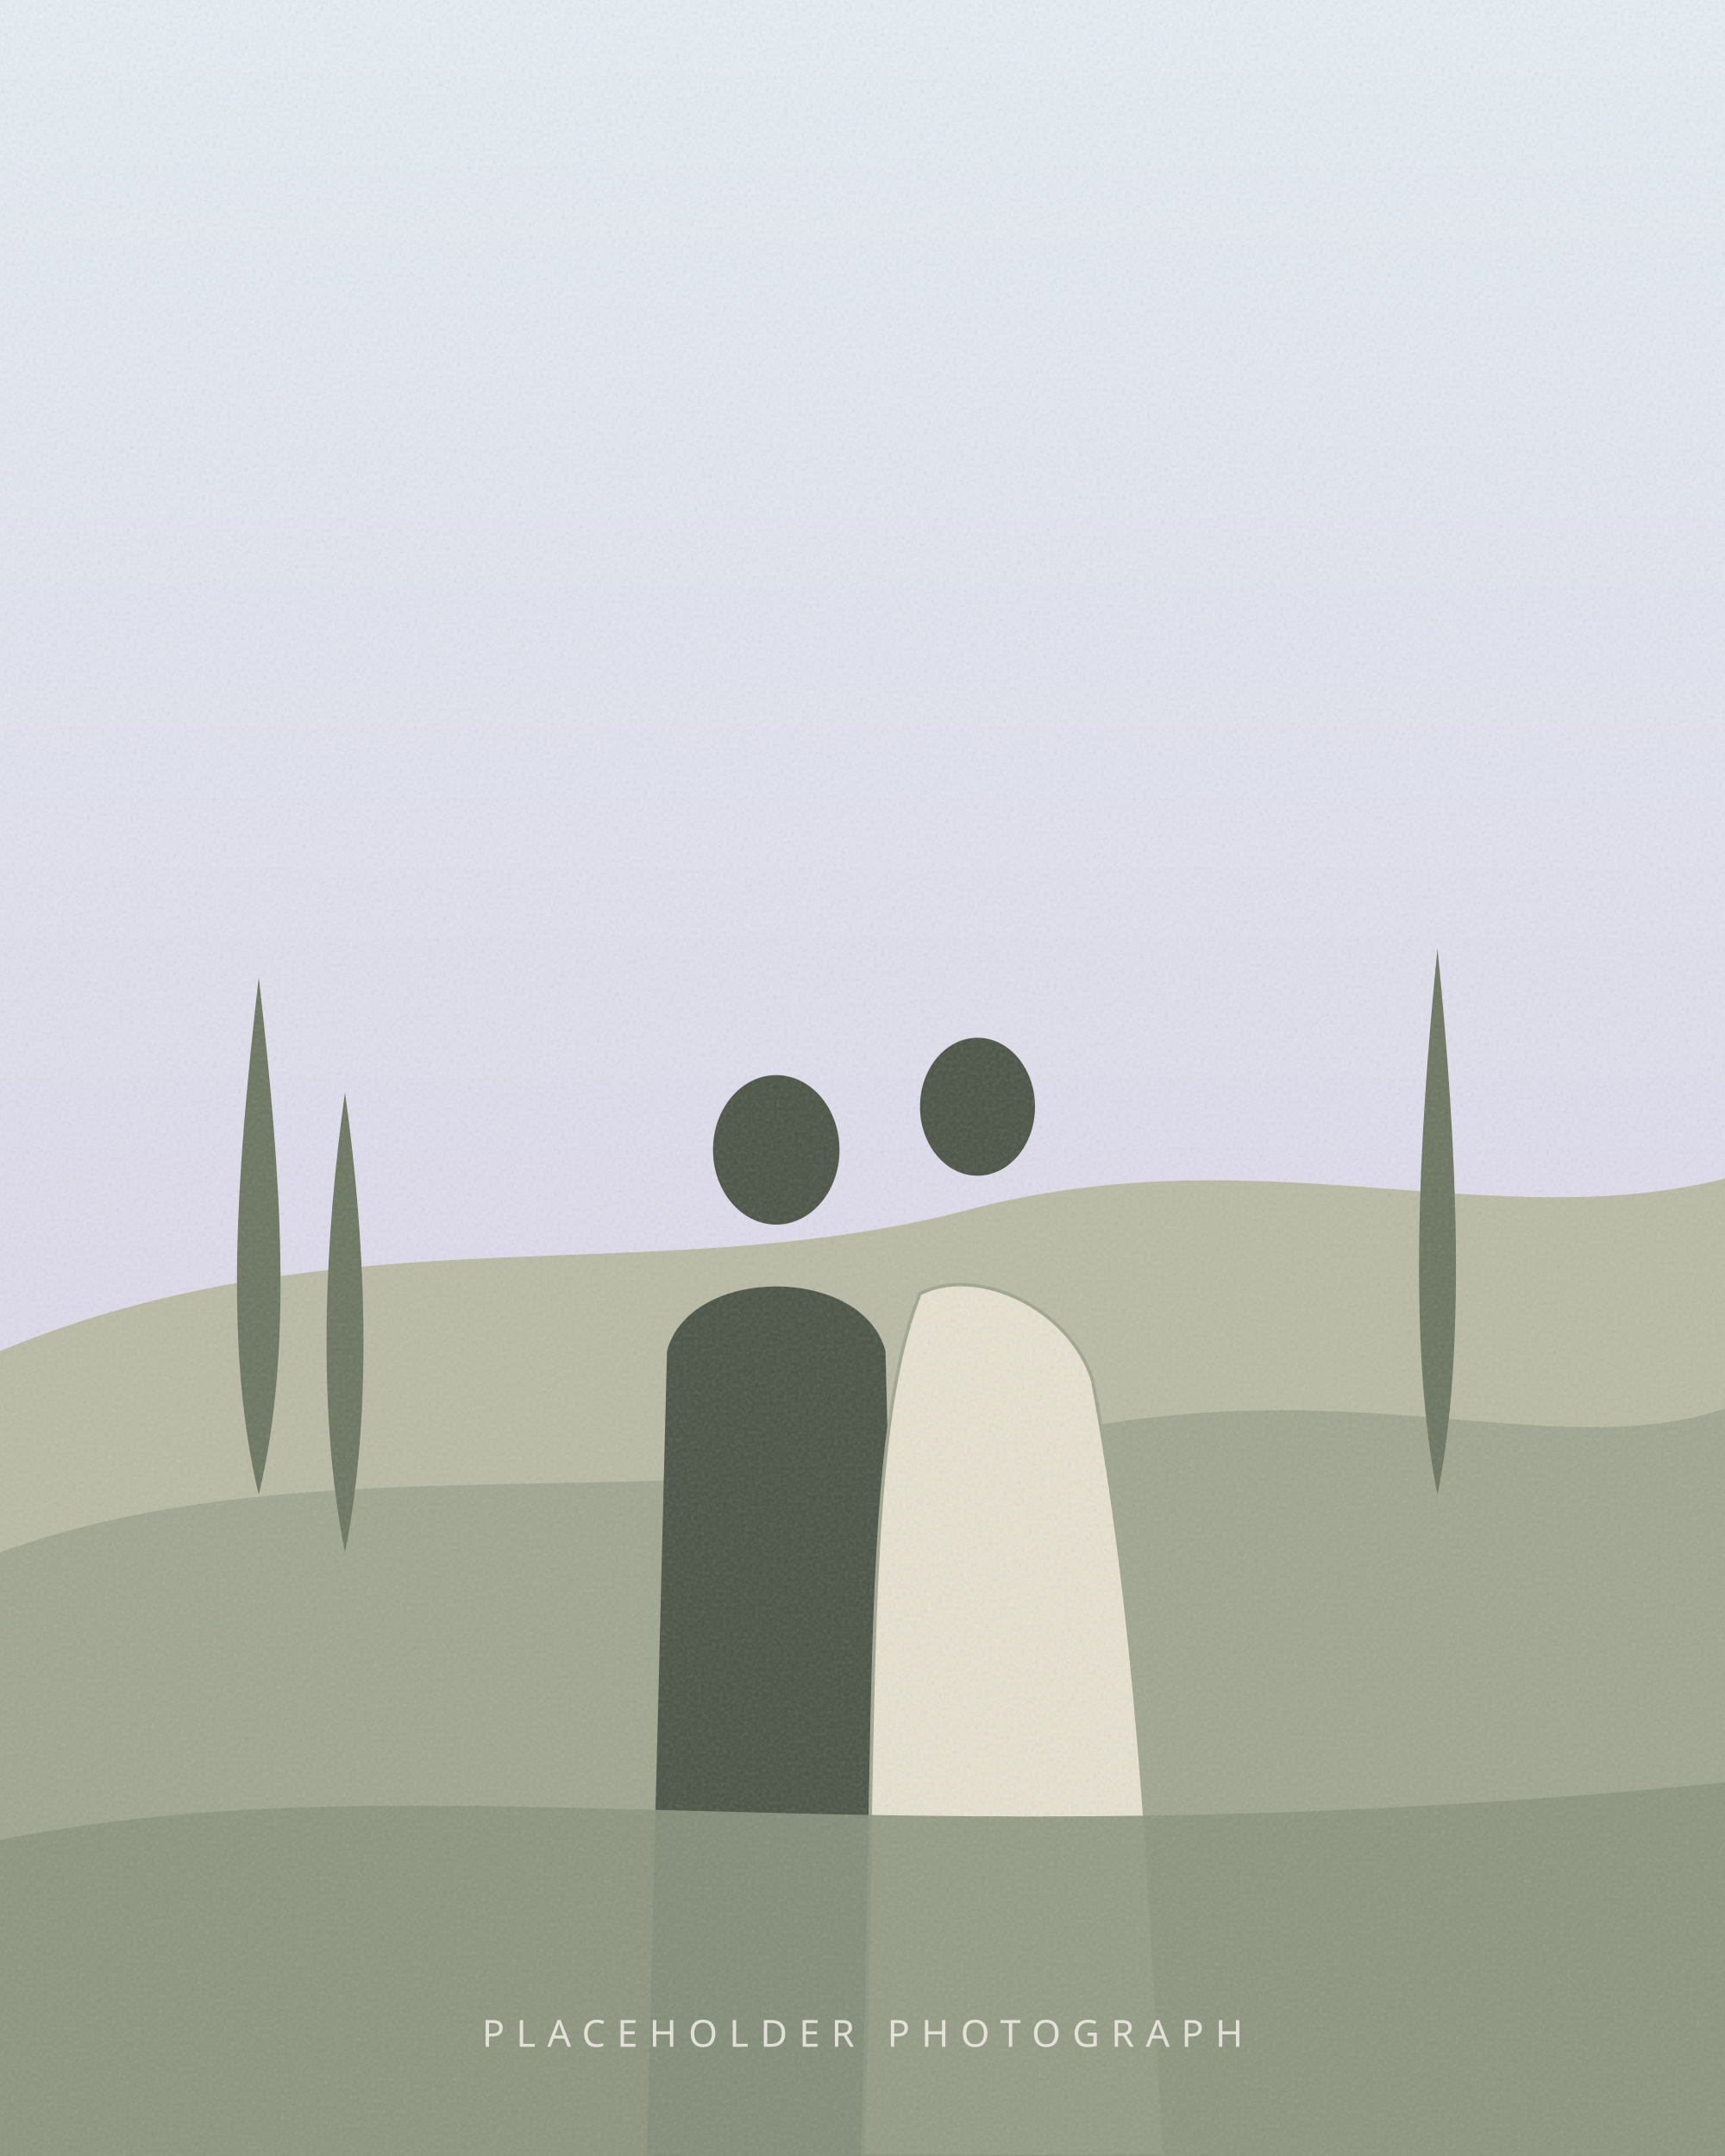
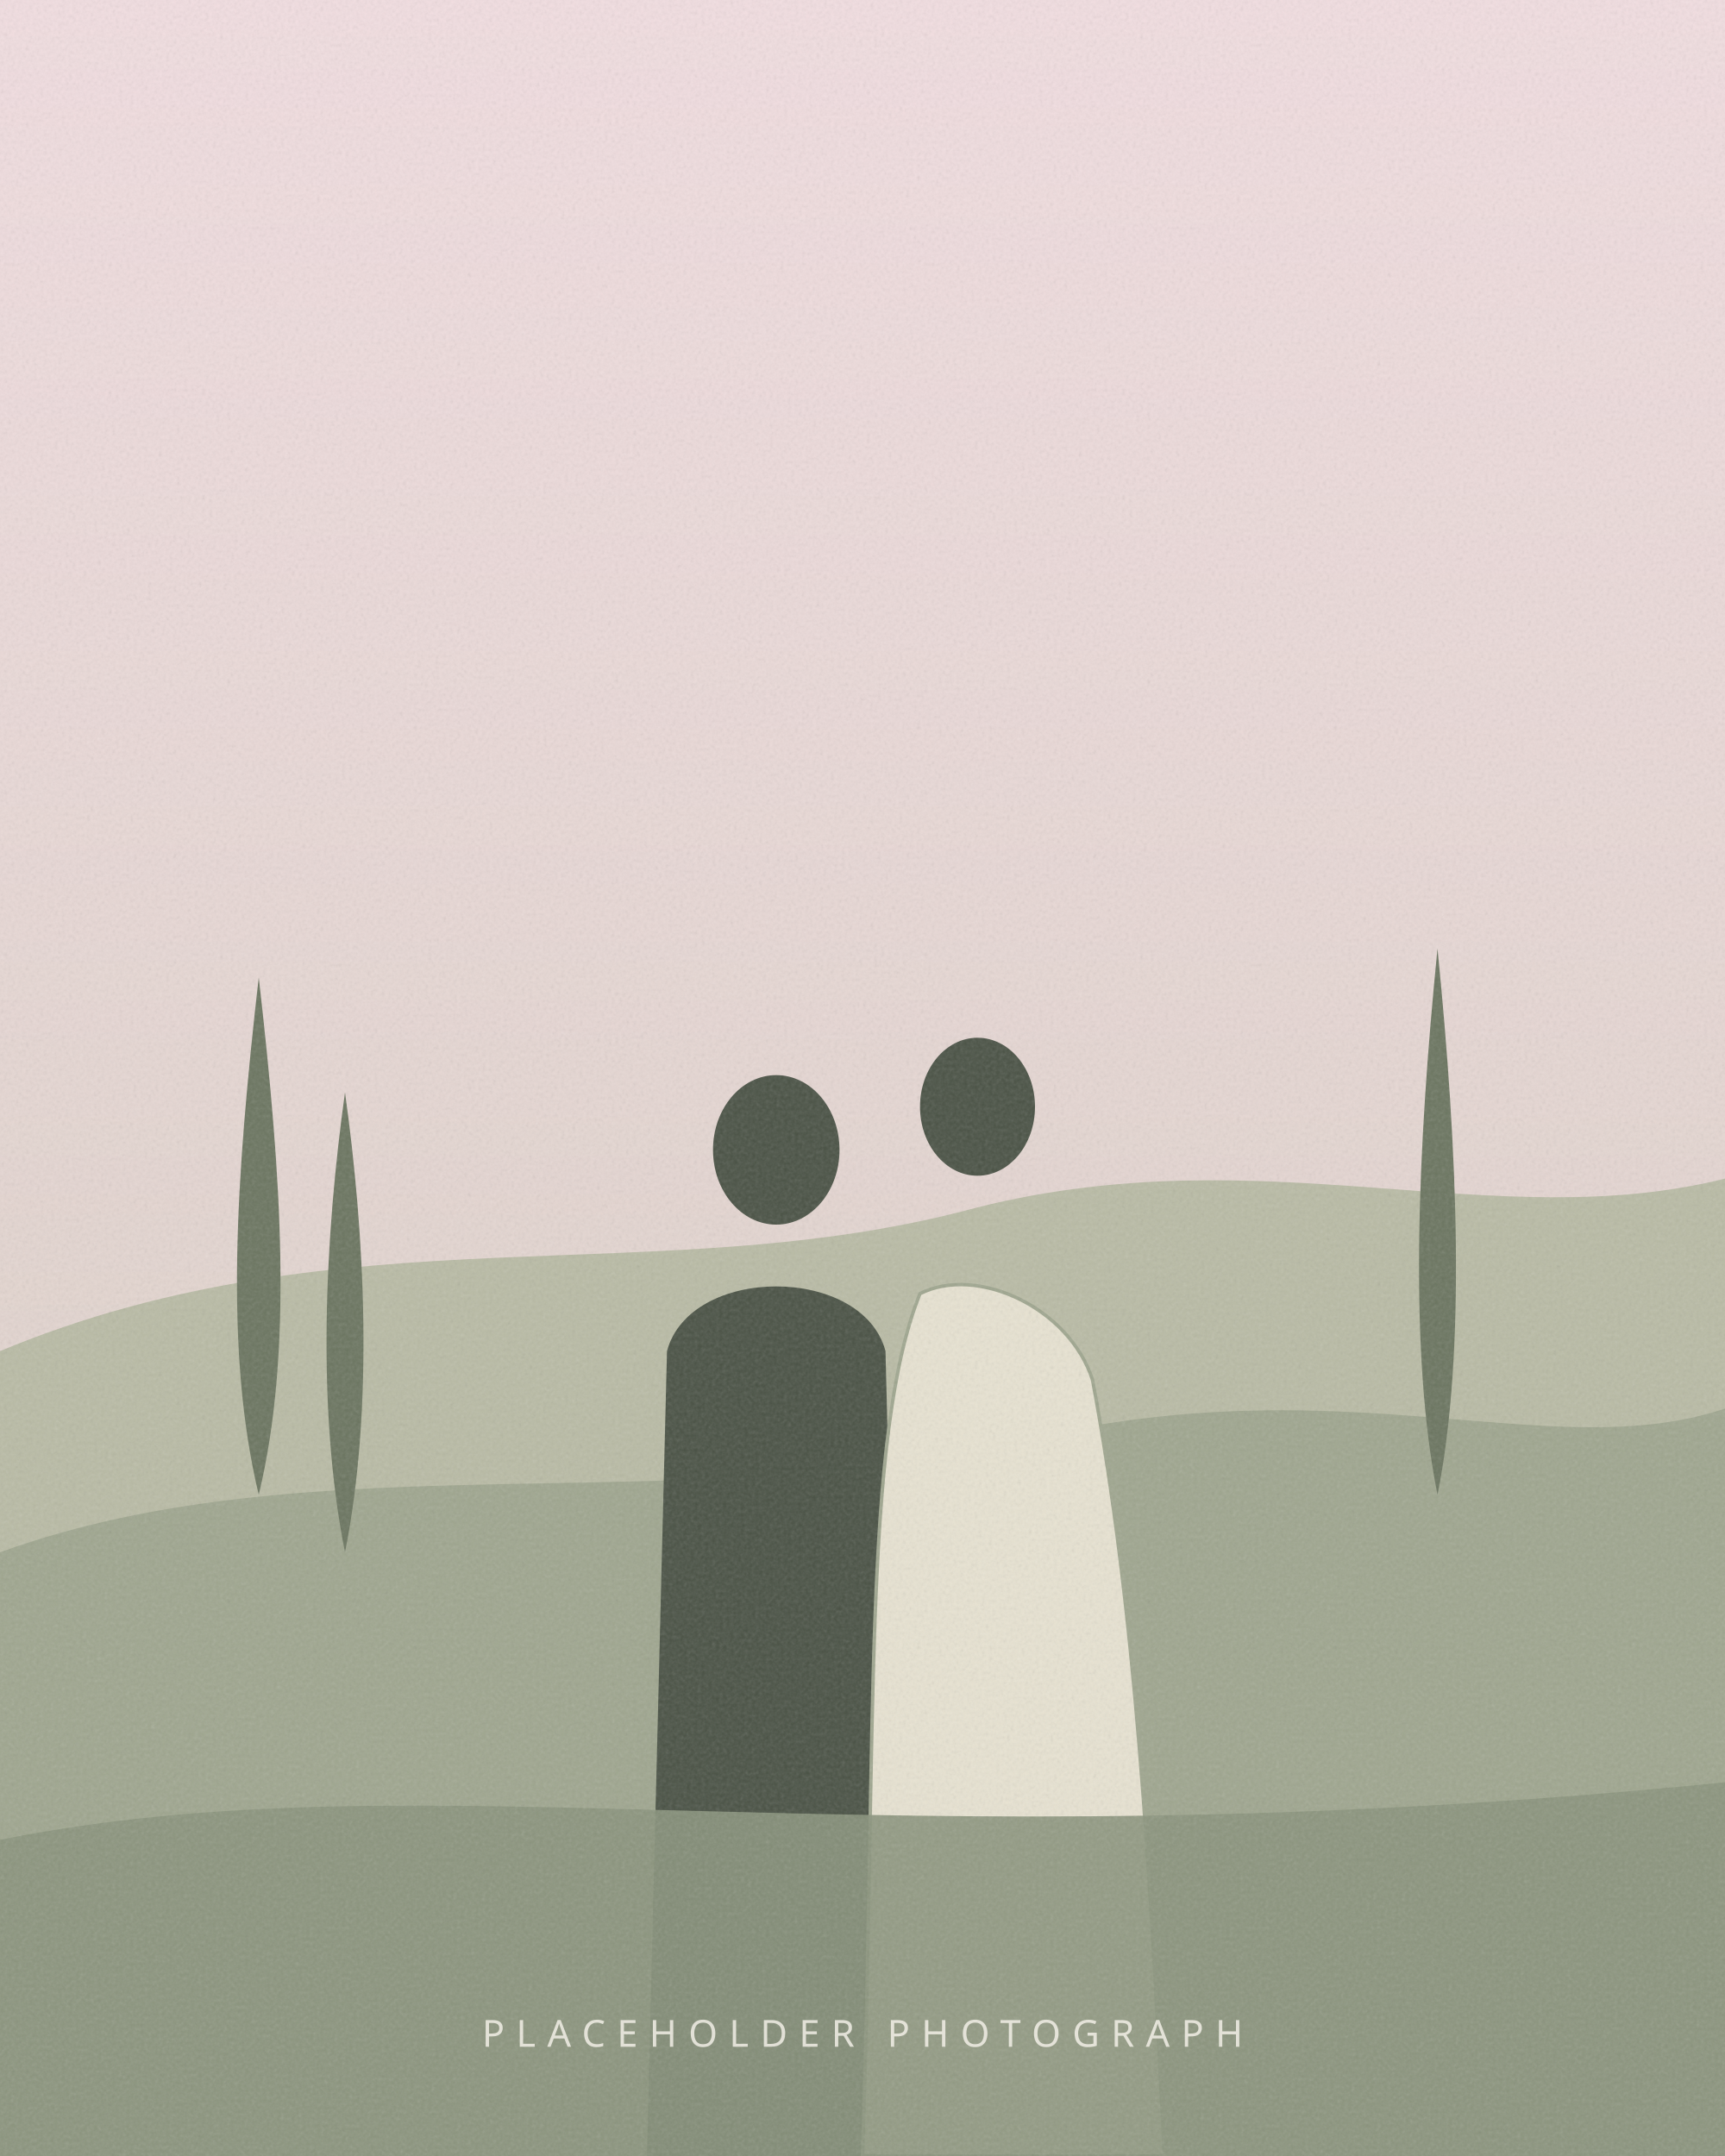
<svg xmlns="http://www.w3.org/2000/svg" viewBox="0 0 600 750" width="600" height="750">
  <defs>
    <linearGradient id="sky" x1="0" y1="0" x2="0" y2="1">
-       <stop offset="0" stop-color="#E6EEF4" />
-       <stop offset="1" stop-color="#D9CFE6" />
+       <stop offset="0" stop-color="#F1DDE0" />
+       <stop offset="1" stop-color="#D9CFC4" />
    </linearGradient>
    <filter id="g">
      <feTurbulence type="fractalNoise" baseFrequency="0.8" numOctaves="2" stitchTiles="stitch" />
      <feColorMatrix type="saturate" values="0" />
    </filter>
  </defs>
  <rect width="600" height="750" fill="url(#sky)" />
  <path d="M0 470 C 120 420, 230 450, 340 420 C 440 395, 520 430, 600 410 L600 750 L0 750 Z" fill="#B9BBA5" />
  <path d="M0 540 C 110 500, 240 530, 360 500 C 470 475, 540 510, 600 490 L600 750 L0 750 Z" fill="#9FA68F" />
  <g fill="#6B7560">
    <path d="M90 520 C 78 470, 82 410, 90 340 C 98 410, 102 470, 90 520 Z" />
    <path d="M120 540 C 110 490, 113 430, 120 380 C 127 430, 130 490, 120 540 Z" />
    <path d="M500 520 C 490 470, 493 400, 500 330 C 507 400, 510 470, 500 520 Z" />
  </g>
  <g fill="#4A5245">
    <ellipse cx="270" cy="400" rx="22" ry="26" />
    <path d="M225 750 L232 470 C 240 440, 300 440, 308 470 L315 750 Z" />
    <ellipse cx="340" cy="385" rx="20" ry="24" />
    <path d="M300 750 C 305 600, 300 500, 320 450 C 340 440, 372 455, 380 480 C 395 560, 400 650, 405 750 Z" fill="#E7E2D1" />
    <path d="M300 750 C 305 600, 300 500, 320 450 C 340 440, 372 455, 380 480 C 395 560, 400 650, 405 750 Z" fill="none" stroke="#9FA68F" stroke-width="1.2" />
  </g>
  <path d="M0 640 C 150 610, 300 650, 600 620 L600 750 L0 750 Z" fill="#8A947C" opacity="0.9" />
  <rect width="600" height="750" filter="url(#g)" opacity="0.18" />
  <text x="300" y="712" text-anchor="middle" font-family="Jost, system-ui, sans-serif" font-size="13" letter-spacing="4" fill="#F7F4EC" opacity="0.8">PLACEHOLDER PHOTOGRAPH</text>
</svg>
